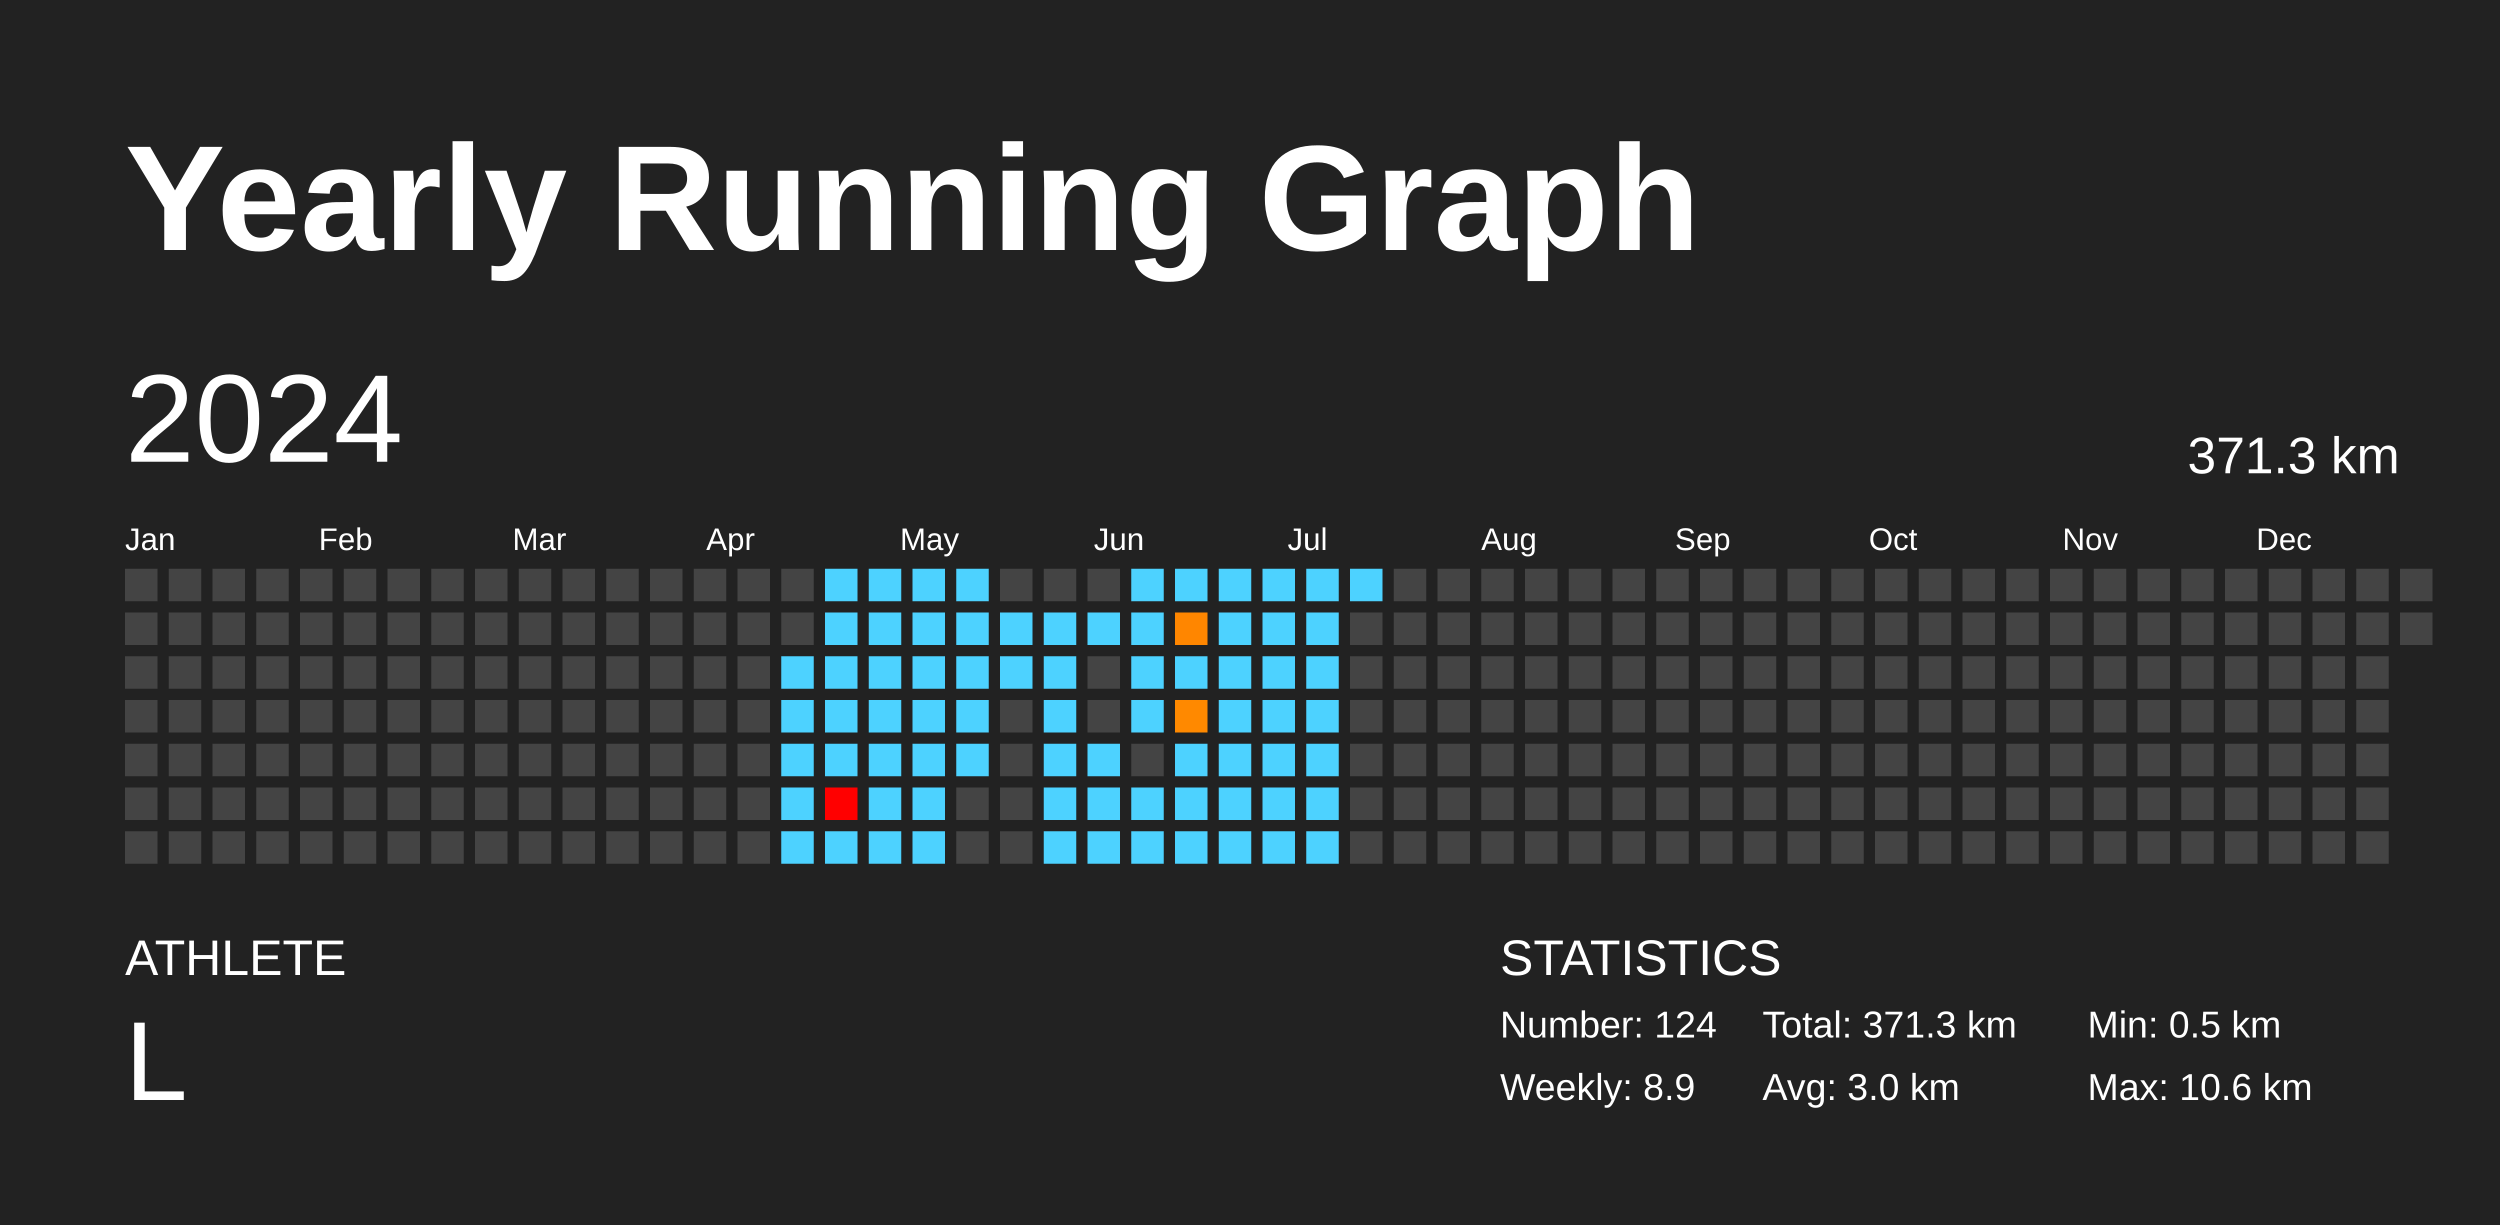
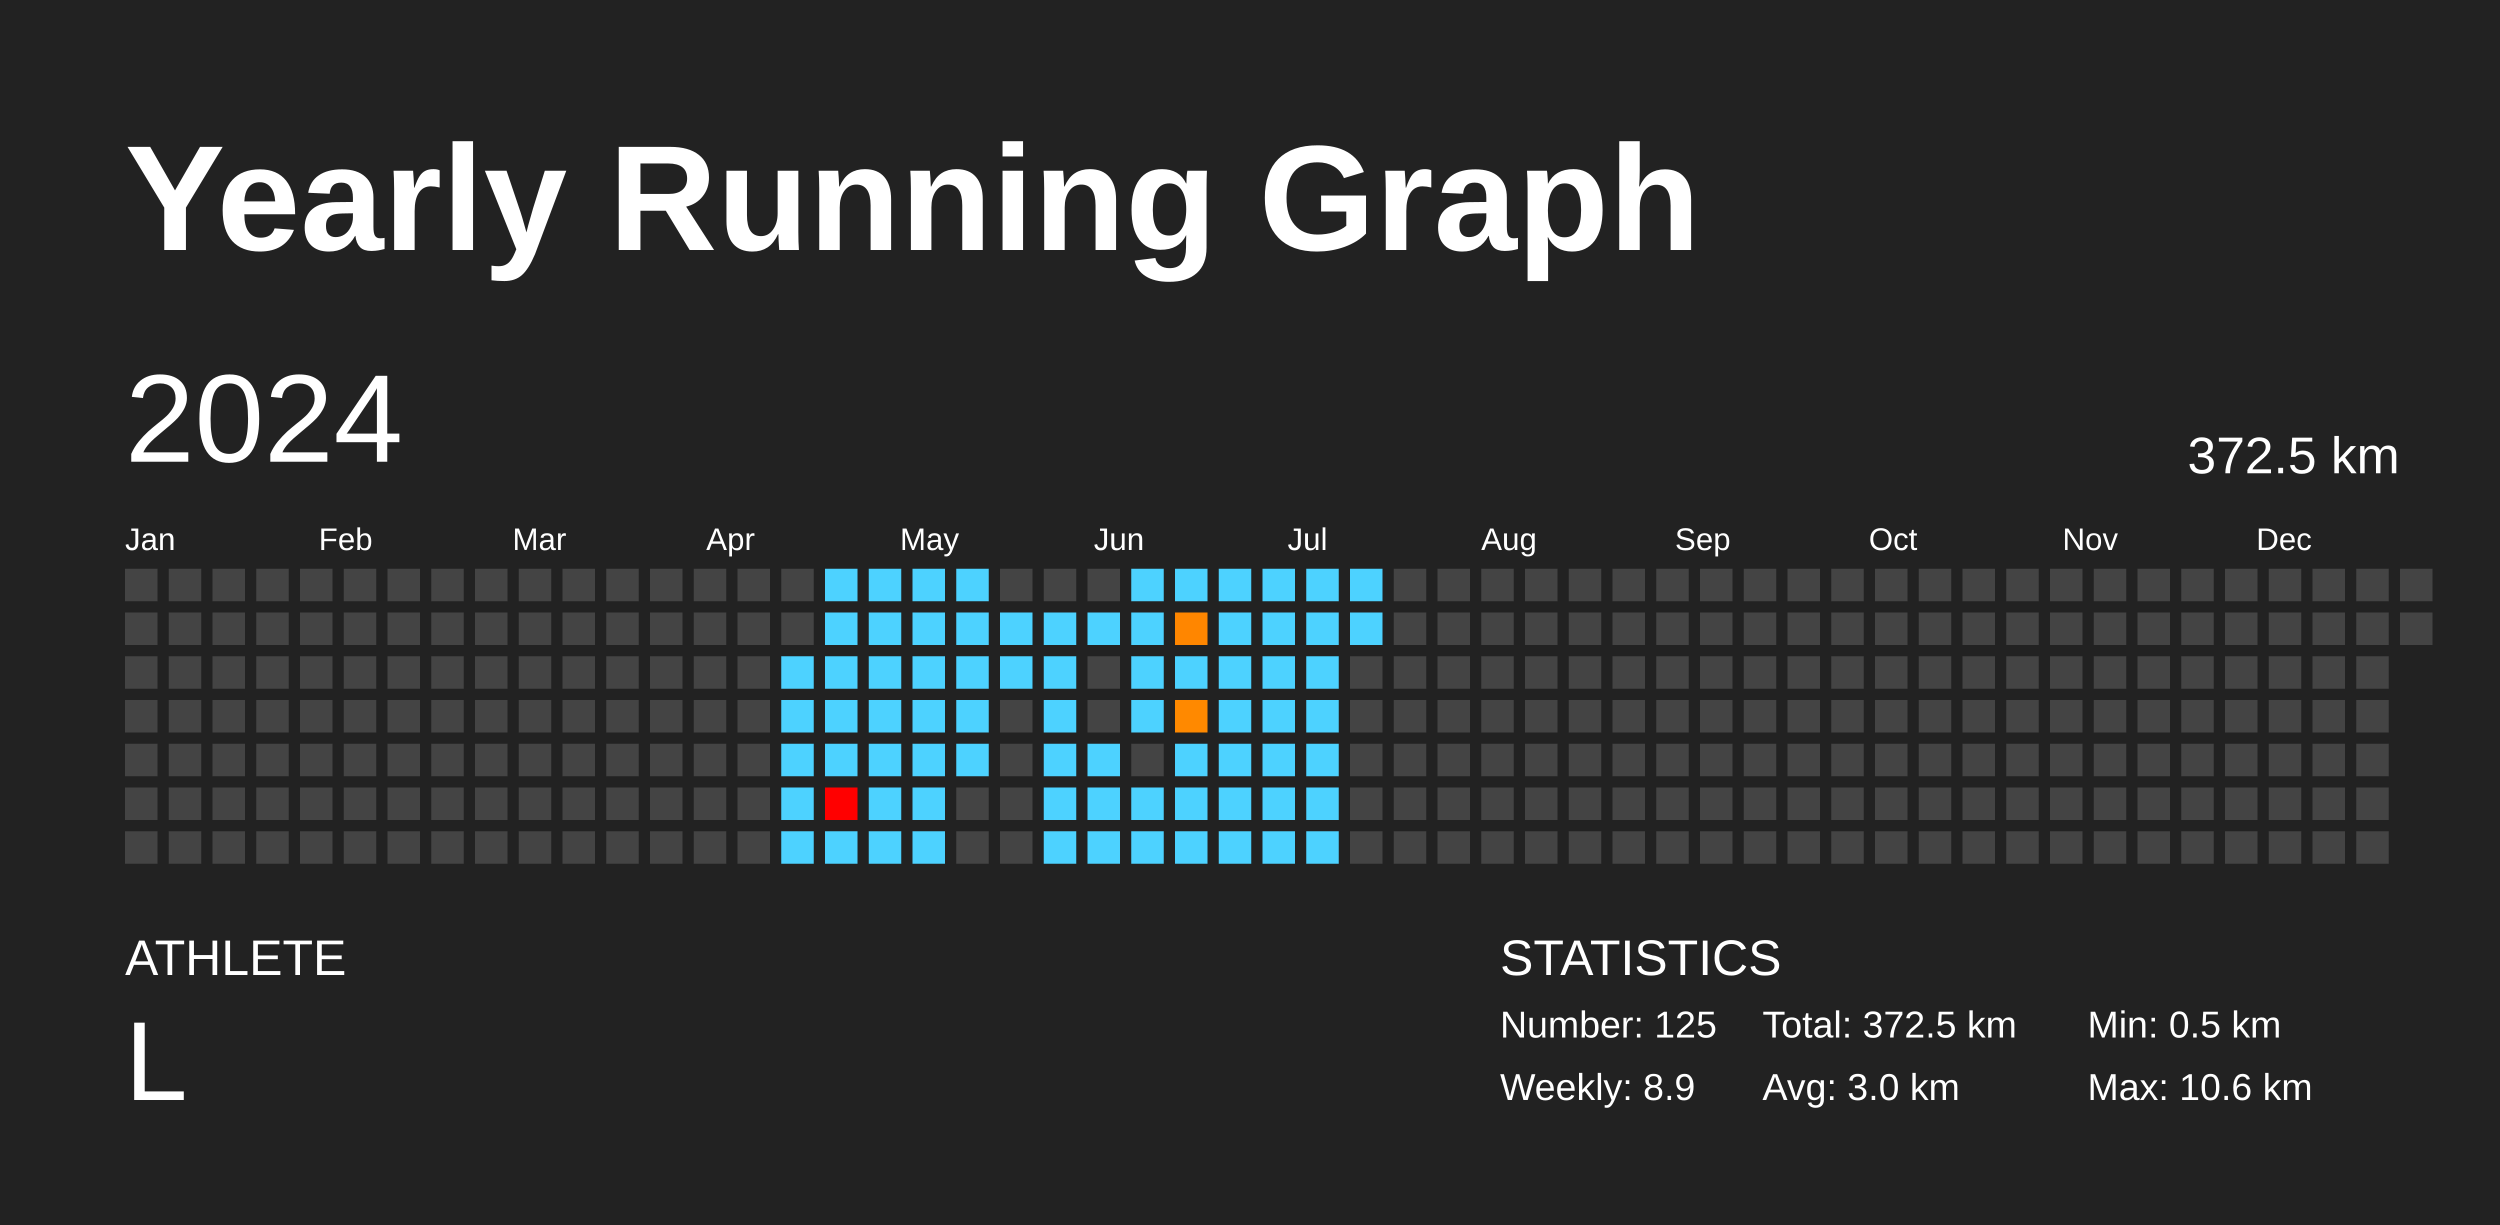
<svg xmlns="http://www.w3.org/2000/svg" baseProfile="full" height="98mm" version="1.1" viewBox="0,0,200,98" width="200mm">
  <defs />
  <rect fill="#222222" height="98" width="200" x="0" y="0" />
  <text fill="#FFFFFF" style="font-size:12px; font-family:Arial; font-weight:bold;" x="10" y="20">Yearly Running Graph</text>
  <text fill="#FFFFFF" style="font-size:4px; font-family:Arial" x="10" y="78">ATHLETE</text>
  <text fill="#FFFFFF" style="font-size:9px; font-family:Arial" x="10" y="88">L</text>
  <text fill="#FFFFFF" style="font-size:4px; font-family:Arial" x="120" y="78">STATISTICS</text>
-   <text fill="#FFFFFF" style="font-size:3px; font-family:Arial" x="120" y="83">Number: 124</text>
+   <text fill="#FFFFFF" style="font-size:3px; font-family:Arial" x="120" y="83">Number: 125</text>
  <text fill="#FFFFFF" style="font-size:3px; font-family:Arial" x="120" y="88">Weekly: 8.9</text>
-   <text fill="#FFFFFF" style="font-size:3px; font-family:Arial" x="141" y="83">Total: 371.3 km</text>
+   <text fill="#FFFFFF" style="font-size:3px; font-family:Arial" x="141" y="83">Total: 372.5 km</text>
  <text fill="#FFFFFF" style="font-size:3px; font-family:Arial" x="141" y="88">Avg: 3.0 km</text>
  <text fill="#FFFFFF" style="font-size:3px; font-family:Arial" x="167" y="83">Min: 0.5 km</text>
  <text fill="#FFFFFF" style="font-size:3px; font-family:Arial" x="167" y="88">Max: 10.6 km</text>
  <text dominant-baseline="hanging" fill="#FFFFFF" style="font-size:10.0px; font-family:Arial;" x="10" y="30">2024</text>
-   <text dominant-baseline="hanging" fill="#FFFFFF" style="font-size:4.125px; font-family:Arial;" x="175" y="35">371.3 km</text>
+   <text dominant-baseline="hanging" fill="#FFFFFF" style="font-size:4.125px; font-family:Arial;" x="175" y="35">372.5 km</text>
  <text fill="#FFFFFF" style="font-size:2.5px; font-family:Arial" x="10.0" y="44">Jan</text>
  <text fill="#FFFFFF" style="font-size:2.5px; font-family:Arial" x="25.5" y="44">Feb</text>
  <text fill="#FFFFFF" style="font-size:2.5px; font-family:Arial" x="41.0" y="44">Mar</text>
  <text fill="#FFFFFF" style="font-size:2.5px; font-family:Arial" x="56.5" y="44">Apr</text>
  <text fill="#FFFFFF" style="font-size:2.5px; font-family:Arial" x="72.0" y="44">May</text>
  <text fill="#FFFFFF" style="font-size:2.5px; font-family:Arial" x="87.5" y="44">Jun</text>
  <text fill="#FFFFFF" style="font-size:2.5px; font-family:Arial" x="103.0" y="44">Jul</text>
  <text fill="#FFFFFF" style="font-size:2.5px; font-family:Arial" x="118.5" y="44">Aug</text>
  <text fill="#FFFFFF" style="font-size:2.5px; font-family:Arial" x="134.0" y="44">Sep</text>
  <text fill="#FFFFFF" style="font-size:2.5px; font-family:Arial" x="149.5" y="44">Oct</text>
  <text fill="#FFFFFF" style="font-size:2.5px; font-family:Arial" x="165.0" y="44">Nov</text>
  <text fill="#FFFFFF" style="font-size:2.5px; font-family:Arial" x="180.5" y="44">Dec</text>
  <rect fill="#444444" height="2.6" width="2.6" x="10.0" y="45.5" />
  <rect fill="#444444" height="2.6" width="2.6" x="10.0" y="49.0" />
  <rect fill="#444444" height="2.6" width="2.6" x="10.0" y="52.5" />
  <rect fill="#444444" height="2.6" width="2.6" x="10.0" y="56.0" />
  <rect fill="#444444" height="2.6" width="2.6" x="10.0" y="59.5" />
  <rect fill="#444444" height="2.6" width="2.6" x="10.0" y="63.0" />
  <rect fill="#444444" height="2.6" width="2.6" x="10.0" y="66.5" />
  <rect fill="#444444" height="2.6" width="2.6" x="13.5" y="45.5" />
  <rect fill="#444444" height="2.6" width="2.6" x="13.5" y="49.0" />
  <rect fill="#444444" height="2.6" width="2.6" x="13.5" y="52.5" />
  <rect fill="#444444" height="2.6" width="2.6" x="13.5" y="56.0" />
  <rect fill="#444444" height="2.6" width="2.6" x="13.5" y="59.5" />
  <rect fill="#444444" height="2.6" width="2.6" x="13.5" y="63.0" />
  <rect fill="#444444" height="2.6" width="2.6" x="13.5" y="66.5" />
  <rect fill="#444444" height="2.6" width="2.6" x="17.0" y="45.5" />
  <rect fill="#444444" height="2.6" width="2.6" x="17.0" y="49.0" />
  <rect fill="#444444" height="2.6" width="2.6" x="17.0" y="52.5" />
  <rect fill="#444444" height="2.6" width="2.6" x="17.0" y="56.0" />
  <rect fill="#444444" height="2.6" width="2.6" x="17.0" y="59.5" />
  <rect fill="#444444" height="2.6" width="2.6" x="17.0" y="63.0" />
  <rect fill="#444444" height="2.6" width="2.6" x="17.0" y="66.5" />
  <rect fill="#444444" height="2.6" width="2.6" x="20.5" y="45.5" />
  <rect fill="#444444" height="2.6" width="2.6" x="20.5" y="49.0" />
  <rect fill="#444444" height="2.6" width="2.6" x="20.5" y="52.5" />
  <rect fill="#444444" height="2.6" width="2.6" x="20.5" y="56.0" />
  <rect fill="#444444" height="2.6" width="2.6" x="20.5" y="59.5" />
  <rect fill="#444444" height="2.6" width="2.6" x="20.5" y="63.0" />
  <rect fill="#444444" height="2.6" width="2.6" x="20.5" y="66.5" />
  <rect fill="#444444" height="2.6" width="2.6" x="24.0" y="45.5" />
  <rect fill="#444444" height="2.6" width="2.6" x="24.0" y="49.0" />
  <rect fill="#444444" height="2.6" width="2.6" x="24.0" y="52.5" />
  <rect fill="#444444" height="2.6" width="2.6" x="24.0" y="56.0" />
  <rect fill="#444444" height="2.6" width="2.6" x="24.0" y="59.5" />
  <rect fill="#444444" height="2.6" width="2.6" x="24.0" y="63.0" />
  <rect fill="#444444" height="2.6" width="2.6" x="24.0" y="66.5" />
  <rect fill="#444444" height="2.6" width="2.6" x="27.5" y="45.5" />
  <rect fill="#444444" height="2.6" width="2.6" x="27.5" y="49.0" />
  <rect fill="#444444" height="2.6" width="2.6" x="27.5" y="52.5" />
  <rect fill="#444444" height="2.6" width="2.6" x="27.5" y="56.0" />
  <rect fill="#444444" height="2.6" width="2.6" x="27.5" y="59.5" />
  <rect fill="#444444" height="2.6" width="2.6" x="27.5" y="63.0" />
  <rect fill="#444444" height="2.6" width="2.6" x="27.5" y="66.5" />
  <rect fill="#444444" height="2.6" width="2.6" x="31.0" y="45.5" />
  <rect fill="#444444" height="2.6" width="2.6" x="31.0" y="49.0" />
  <rect fill="#444444" height="2.6" width="2.6" x="31.0" y="52.5" />
  <rect fill="#444444" height="2.6" width="2.6" x="31.0" y="56.0" />
  <rect fill="#444444" height="2.6" width="2.6" x="31.0" y="59.5" />
  <rect fill="#444444" height="2.6" width="2.6" x="31.0" y="63.0" />
  <rect fill="#444444" height="2.6" width="2.6" x="31.0" y="66.5" />
  <rect fill="#444444" height="2.6" width="2.6" x="34.5" y="45.5" />
  <rect fill="#444444" height="2.6" width="2.6" x="34.5" y="49.0" />
  <rect fill="#444444" height="2.6" width="2.6" x="34.5" y="52.5" />
  <rect fill="#444444" height="2.6" width="2.6" x="34.5" y="56.0" />
  <rect fill="#444444" height="2.6" width="2.6" x="34.5" y="59.5" />
  <rect fill="#444444" height="2.6" width="2.6" x="34.5" y="63.0" />
  <rect fill="#444444" height="2.6" width="2.6" x="34.5" y="66.5" />
  <rect fill="#444444" height="2.6" width="2.6" x="38.0" y="45.5" />
  <rect fill="#444444" height="2.6" width="2.6" x="38.0" y="49.0" />
  <rect fill="#444444" height="2.6" width="2.6" x="38.0" y="52.5" />
  <rect fill="#444444" height="2.6" width="2.6" x="38.0" y="56.0" />
  <rect fill="#444444" height="2.6" width="2.6" x="38.0" y="59.5" />
  <rect fill="#444444" height="2.6" width="2.6" x="38.0" y="63.0" />
  <rect fill="#444444" height="2.6" width="2.6" x="38.0" y="66.5" />
  <rect fill="#444444" height="2.6" width="2.6" x="41.5" y="45.5" />
  <rect fill="#444444" height="2.6" width="2.6" x="41.5" y="49.0" />
  <rect fill="#444444" height="2.6" width="2.6" x="41.5" y="52.5" />
  <rect fill="#444444" height="2.6" width="2.6" x="41.5" y="56.0" />
  <rect fill="#444444" height="2.6" width="2.6" x="41.5" y="59.5" />
  <rect fill="#444444" height="2.6" width="2.6" x="41.5" y="63.0" />
  <rect fill="#444444" height="2.6" width="2.6" x="41.5" y="66.5" />
  <rect fill="#444444" height="2.6" width="2.6" x="45.0" y="45.5" />
  <rect fill="#444444" height="2.6" width="2.6" x="45.0" y="49.0" />
  <rect fill="#444444" height="2.6" width="2.6" x="45.0" y="52.5" />
  <rect fill="#444444" height="2.6" width="2.6" x="45.0" y="56.0" />
  <rect fill="#444444" height="2.6" width="2.6" x="45.0" y="59.5" />
  <rect fill="#444444" height="2.6" width="2.6" x="45.0" y="63.0" />
  <rect fill="#444444" height="2.6" width="2.6" x="45.0" y="66.5" />
  <rect fill="#444444" height="2.6" width="2.6" x="48.5" y="45.5" />
  <rect fill="#444444" height="2.6" width="2.6" x="48.5" y="49.0" />
  <rect fill="#444444" height="2.6" width="2.6" x="48.5" y="52.5" />
  <rect fill="#444444" height="2.6" width="2.6" x="48.5" y="56.0" />
  <rect fill="#444444" height="2.6" width="2.6" x="48.5" y="59.5" />
  <rect fill="#444444" height="2.6" width="2.6" x="48.5" y="63.0" />
  <rect fill="#444444" height="2.6" width="2.6" x="48.5" y="66.5" />
  <rect fill="#444444" height="2.6" width="2.6" x="52.0" y="45.5" />
  <rect fill="#444444" height="2.6" width="2.6" x="52.0" y="49.0" />
  <rect fill="#444444" height="2.6" width="2.6" x="52.0" y="52.5" />
  <rect fill="#444444" height="2.6" width="2.6" x="52.0" y="56.0" />
  <rect fill="#444444" height="2.6" width="2.6" x="52.0" y="59.5" />
  <rect fill="#444444" height="2.6" width="2.6" x="52.0" y="63.0" />
  <rect fill="#444444" height="2.6" width="2.6" x="52.0" y="66.5" />
  <rect fill="#444444" height="2.6" width="2.6" x="55.5" y="45.5" />
  <rect fill="#444444" height="2.6" width="2.6" x="55.5" y="49.0" />
  <rect fill="#444444" height="2.6" width="2.6" x="55.5" y="52.5" />
  <rect fill="#444444" height="2.6" width="2.6" x="55.5" y="56.0" />
  <rect fill="#444444" height="2.6" width="2.6" x="55.5" y="59.5" />
  <rect fill="#444444" height="2.6" width="2.6" x="55.5" y="63.0" />
  <rect fill="#444444" height="2.6" width="2.6" x="55.5" y="66.5" />
  <rect fill="#444444" height="2.6" width="2.6" x="59.0" y="45.5" />
  <rect fill="#444444" height="2.6" width="2.6" x="59.0" y="49.0" />
  <rect fill="#444444" height="2.6" width="2.6" x="59.0" y="52.5" />
  <rect fill="#444444" height="2.6" width="2.6" x="59.0" y="56.0" />
  <rect fill="#444444" height="2.6" width="2.6" x="59.0" y="59.5" />
  <rect fill="#444444" height="2.6" width="2.6" x="59.0" y="63.0" />
  <rect fill="#444444" height="2.6" width="2.6" x="59.0" y="66.5" />
  <rect fill="#444444" height="2.6" width="2.6" x="62.5" y="45.5" />
  <rect fill="#444444" height="2.6" width="2.6" x="62.5" y="49.0" />
  <rect fill="#4dd2ff" height="2.6" width="2.6" x="62.5" y="52.5" />
  <rect fill="#4dd2ff" height="2.6" width="2.6" x="62.5" y="56.0" />
  <rect fill="#4dd2ff" height="2.6" width="2.6" x="62.5" y="59.5" />
  <rect fill="#4dd2ff" height="2.6" width="2.6" x="62.5" y="63.0" />
  <rect fill="#4dd2ff" height="2.6" width="2.6" x="62.5" y="66.5" />
  <rect fill="#4dd2ff" height="2.6" width="2.6" x="66.0" y="45.5" />
  <rect fill="#4dd2ff" height="2.6" width="2.6" x="66.0" y="49.0" />
  <rect fill="#4dd2ff" height="2.6" width="2.6" x="66.0" y="52.5" />
  <rect fill="#4dd2ff" height="2.6" width="2.6" x="66.0" y="56.0" />
  <rect fill="#4dd2ff" height="2.6" width="2.6" x="66.0" y="59.5" />
  <rect fill="red" height="2.6" width="2.6" x="66.0" y="63.0" />
  <rect fill="#4dd2ff" height="2.6" width="2.6" x="66.0" y="66.5" />
  <rect fill="#4dd2ff" height="2.6" width="2.6" x="69.5" y="45.5" />
  <rect fill="#4dd2ff" height="2.6" width="2.6" x="69.5" y="49.0" />
  <rect fill="#4dd2ff" height="2.6" width="2.6" x="69.5" y="52.5" />
  <rect fill="#4dd2ff" height="2.6" width="2.6" x="69.5" y="56.0" />
  <rect fill="#4dd2ff" height="2.6" width="2.6" x="69.5" y="59.5" />
  <rect fill="#4dd2ff" height="2.6" width="2.6" x="69.5" y="63.0" />
  <rect fill="#4dd2ff" height="2.6" width="2.6" x="69.5" y="66.5" />
  <rect fill="#4dd2ff" height="2.6" width="2.6" x="73.0" y="45.5" />
  <rect fill="#4dd2ff" height="2.6" width="2.6" x="73.0" y="49.0" />
  <rect fill="#4dd2ff" height="2.6" width="2.6" x="73.0" y="52.5" />
  <rect fill="#4dd2ff" height="2.6" width="2.6" x="73.0" y="56.0" />
  <rect fill="#4dd2ff" height="2.6" width="2.6" x="73.0" y="59.5" />
  <rect fill="#4dd2ff" height="2.6" width="2.6" x="73.0" y="63.0" />
  <rect fill="#4dd2ff" height="2.6" width="2.6" x="73.0" y="66.5" />
  <rect fill="#4dd2ff" height="2.6" width="2.6" x="76.5" y="45.5" />
  <rect fill="#4dd2ff" height="2.6" width="2.6" x="76.5" y="49.0" />
  <rect fill="#4dd2ff" height="2.6" width="2.6" x="76.5" y="52.5" />
  <rect fill="#4dd2ff" height="2.6" width="2.6" x="76.5" y="56.0" />
  <rect fill="#4dd2ff" height="2.6" width="2.6" x="76.5" y="59.5" />
  <rect fill="#444444" height="2.6" width="2.6" x="76.5" y="63.0" />
  <rect fill="#444444" height="2.6" width="2.6" x="76.5" y="66.5" />
  <rect fill="#444444" height="2.6" width="2.6" x="80.0" y="45.5" />
  <rect fill="#4dd2ff" height="2.6" width="2.6" x="80.0" y="49.0" />
  <rect fill="#4dd2ff" height="2.6" width="2.6" x="80.0" y="52.5" />
  <rect fill="#444444" height="2.6" width="2.6" x="80.0" y="56.0" />
  <rect fill="#444444" height="2.6" width="2.6" x="80.0" y="59.5" />
  <rect fill="#444444" height="2.6" width="2.6" x="80.0" y="63.0" />
  <rect fill="#444444" height="2.6" width="2.6" x="80.0" y="66.5" />
  <rect fill="#444444" height="2.6" width="2.6" x="83.5" y="45.5" />
  <rect fill="#4dd2ff" height="2.6" width="2.6" x="83.5" y="49.0" />
  <rect fill="#4dd2ff" height="2.6" width="2.6" x="83.5" y="52.5" />
  <rect fill="#4dd2ff" height="2.6" width="2.6" x="83.5" y="56.0" />
  <rect fill="#4dd2ff" height="2.6" width="2.6" x="83.5" y="59.5" />
  <rect fill="#4dd2ff" height="2.6" width="2.6" x="83.5" y="63.0" />
  <rect fill="#4dd2ff" height="2.6" width="2.6" x="83.5" y="66.5" />
  <rect fill="#444444" height="2.6" width="2.6" x="87.0" y="45.5" />
  <rect fill="#4dd2ff" height="2.6" width="2.6" x="87.0" y="49.0" />
  <rect fill="#444444" height="2.6" width="2.6" x="87.0" y="52.5" />
  <rect fill="#444444" height="2.6" width="2.6" x="87.0" y="56.0" />
  <rect fill="#4dd2ff" height="2.6" width="2.6" x="87.0" y="59.5" />
  <rect fill="#4dd2ff" height="2.6" width="2.6" x="87.0" y="63.0" />
  <rect fill="#4dd2ff" height="2.6" width="2.6" x="87.0" y="66.5" />
  <rect fill="#4dd2ff" height="2.6" width="2.6" x="90.5" y="45.5" />
  <rect fill="#4dd2ff" height="2.6" width="2.6" x="90.5" y="49.0" />
  <rect fill="#4dd2ff" height="2.6" width="2.6" x="90.5" y="52.5" />
  <rect fill="#4dd2ff" height="2.6" width="2.6" x="90.5" y="56.0" />
  <rect fill="#444444" height="2.6" width="2.6" x="90.5" y="59.5" />
  <rect fill="#4dd2ff" height="2.6" width="2.6" x="90.5" y="63.0" />
  <rect fill="#4dd2ff" height="2.6" width="2.6" x="90.5" y="66.5" />
  <rect fill="#4dd2ff" height="2.6" width="2.6" x="94.0" y="45.5" />
  <rect fill="#ff8600" height="2.6" width="2.6" x="94.0" y="49.0" />
  <rect fill="#4dd2ff" height="2.6" width="2.6" x="94.0" y="52.5" />
  <rect fill="#ff8900" height="2.6" width="2.6" x="94.0" y="56.0" />
  <rect fill="#4dd2ff" height="2.6" width="2.6" x="94.0" y="59.5" />
  <rect fill="#4dd2ff" height="2.6" width="2.6" x="94.0" y="63.0" />
  <rect fill="#4dd2ff" height="2.6" width="2.6" x="94.0" y="66.5" />
  <rect fill="#4dd2ff" height="2.6" width="2.6" x="97.5" y="45.5" />
  <rect fill="#4dd2ff" height="2.6" width="2.6" x="97.5" y="49.0" />
  <rect fill="#4dd2ff" height="2.6" width="2.6" x="97.5" y="52.5" />
  <rect fill="#4dd2ff" height="2.6" width="2.6" x="97.5" y="56.0" />
  <rect fill="#4dd2ff" height="2.6" width="2.6" x="97.5" y="59.5" />
  <rect fill="#4dd2ff" height="2.6" width="2.6" x="97.5" y="63.0" />
  <rect fill="#4dd2ff" height="2.6" width="2.6" x="97.5" y="66.5" />
  <rect fill="#4dd2ff" height="2.6" width="2.6" x="101.0" y="45.5" />
  <rect fill="#4dd2ff" height="2.6" width="2.6" x="101.0" y="49.0" />
  <rect fill="#4dd2ff" height="2.6" width="2.6" x="101.0" y="52.5" />
  <rect fill="#4dd2ff" height="2.6" width="2.6" x="101.0" y="56.0" />
  <rect fill="#4dd2ff" height="2.6" width="2.6" x="101.0" y="59.5" />
  <rect fill="#4dd2ff" height="2.6" width="2.6" x="101.0" y="63.0" />
  <rect fill="#4dd2ff" height="2.6" width="2.6" x="101.0" y="66.5" />
  <rect fill="#4dd2ff" height="2.6" width="2.6" x="104.5" y="45.5" />
  <rect fill="#4dd2ff" height="2.6" width="2.6" x="104.5" y="49.0" />
  <rect fill="#4dd2ff" height="2.6" width="2.6" x="104.5" y="52.5" />
  <rect fill="#4dd2ff" height="2.6" width="2.6" x="104.5" y="56.0" />
  <rect fill="#4dd2ff" height="2.6" width="2.6" x="104.5" y="59.5" />
  <rect fill="#4dd2ff" height="2.6" width="2.6" x="104.5" y="63.0" />
  <rect fill="#4dd2ff" height="2.6" width="2.6" x="104.5" y="66.5" />
  <rect fill="#4dd2ff" height="2.6" width="2.6" x="108.0" y="45.5" />
-   <rect fill="#444444" height="2.6" width="2.6" x="108.0" y="49.0" />
+   <rect fill="#4dd2ff" height="2.6" width="2.6" x="108.0" y="49.0" />
  <rect fill="#444444" height="2.6" width="2.6" x="108.0" y="52.5" />
  <rect fill="#444444" height="2.6" width="2.6" x="108.0" y="56.0" />
  <rect fill="#444444" height="2.6" width="2.6" x="108.0" y="59.5" />
  <rect fill="#444444" height="2.6" width="2.6" x="108.0" y="63.0" />
  <rect fill="#444444" height="2.6" width="2.6" x="108.0" y="66.5" />
  <rect fill="#444444" height="2.6" width="2.6" x="111.5" y="45.5" />
  <rect fill="#444444" height="2.6" width="2.6" x="111.5" y="49.0" />
  <rect fill="#444444" height="2.6" width="2.6" x="111.5" y="52.5" />
  <rect fill="#444444" height="2.6" width="2.6" x="111.5" y="56.0" />
  <rect fill="#444444" height="2.6" width="2.6" x="111.5" y="59.5" />
  <rect fill="#444444" height="2.6" width="2.6" x="111.5" y="63.0" />
  <rect fill="#444444" height="2.6" width="2.6" x="111.5" y="66.5" />
  <rect fill="#444444" height="2.6" width="2.6" x="115.0" y="45.5" />
  <rect fill="#444444" height="2.6" width="2.6" x="115.0" y="49.0" />
  <rect fill="#444444" height="2.6" width="2.6" x="115.0" y="52.5" />
  <rect fill="#444444" height="2.6" width="2.6" x="115.0" y="56.0" />
  <rect fill="#444444" height="2.6" width="2.6" x="115.0" y="59.5" />
  <rect fill="#444444" height="2.6" width="2.6" x="115.0" y="63.0" />
  <rect fill="#444444" height="2.6" width="2.6" x="115.0" y="66.5" />
  <rect fill="#444444" height="2.6" width="2.6" x="118.5" y="45.5" />
  <rect fill="#444444" height="2.6" width="2.6" x="118.5" y="49.0" />
  <rect fill="#444444" height="2.6" width="2.6" x="118.5" y="52.5" />
  <rect fill="#444444" height="2.6" width="2.6" x="118.5" y="56.0" />
  <rect fill="#444444" height="2.6" width="2.6" x="118.5" y="59.5" />
  <rect fill="#444444" height="2.6" width="2.6" x="118.5" y="63.0" />
  <rect fill="#444444" height="2.6" width="2.6" x="118.5" y="66.5" />
  <rect fill="#444444" height="2.6" width="2.6" x="122.0" y="45.5" />
  <rect fill="#444444" height="2.6" width="2.6" x="122.0" y="49.0" />
  <rect fill="#444444" height="2.6" width="2.6" x="122.0" y="52.5" />
  <rect fill="#444444" height="2.6" width="2.6" x="122.0" y="56.0" />
  <rect fill="#444444" height="2.6" width="2.6" x="122.0" y="59.5" />
  <rect fill="#444444" height="2.6" width="2.6" x="122.0" y="63.0" />
  <rect fill="#444444" height="2.6" width="2.6" x="122.0" y="66.5" />
  <rect fill="#444444" height="2.6" width="2.6" x="125.5" y="45.5" />
  <rect fill="#444444" height="2.6" width="2.6" x="125.5" y="49.0" />
  <rect fill="#444444" height="2.6" width="2.6" x="125.5" y="52.5" />
  <rect fill="#444444" height="2.6" width="2.6" x="125.5" y="56.0" />
  <rect fill="#444444" height="2.6" width="2.6" x="125.5" y="59.5" />
  <rect fill="#444444" height="2.6" width="2.6" x="125.5" y="63.0" />
  <rect fill="#444444" height="2.6" width="2.6" x="125.5" y="66.5" />
  <rect fill="#444444" height="2.6" width="2.6" x="129.0" y="45.5" />
  <rect fill="#444444" height="2.6" width="2.6" x="129.0" y="49.0" />
  <rect fill="#444444" height="2.6" width="2.6" x="129.0" y="52.5" />
  <rect fill="#444444" height="2.6" width="2.6" x="129.0" y="56.0" />
  <rect fill="#444444" height="2.6" width="2.6" x="129.0" y="59.5" />
  <rect fill="#444444" height="2.6" width="2.6" x="129.0" y="63.0" />
  <rect fill="#444444" height="2.6" width="2.6" x="129.0" y="66.5" />
  <rect fill="#444444" height="2.6" width="2.6" x="132.5" y="45.5" />
  <rect fill="#444444" height="2.6" width="2.6" x="132.5" y="49.0" />
  <rect fill="#444444" height="2.6" width="2.6" x="132.5" y="52.5" />
  <rect fill="#444444" height="2.6" width="2.6" x="132.5" y="56.0" />
  <rect fill="#444444" height="2.6" width="2.6" x="132.5" y="59.5" />
  <rect fill="#444444" height="2.6" width="2.6" x="132.5" y="63.0" />
  <rect fill="#444444" height="2.6" width="2.6" x="132.5" y="66.5" />
  <rect fill="#444444" height="2.6" width="2.6" x="136.0" y="45.5" />
  <rect fill="#444444" height="2.6" width="2.6" x="136.0" y="49.0" />
  <rect fill="#444444" height="2.6" width="2.6" x="136.0" y="52.5" />
  <rect fill="#444444" height="2.6" width="2.6" x="136.0" y="56.0" />
  <rect fill="#444444" height="2.6" width="2.6" x="136.0" y="59.5" />
  <rect fill="#444444" height="2.6" width="2.6" x="136.0" y="63.0" />
  <rect fill="#444444" height="2.6" width="2.6" x="136.0" y="66.5" />
  <rect fill="#444444" height="2.6" width="2.6" x="139.5" y="45.5" />
  <rect fill="#444444" height="2.6" width="2.6" x="139.5" y="49.0" />
  <rect fill="#444444" height="2.6" width="2.6" x="139.5" y="52.5" />
  <rect fill="#444444" height="2.6" width="2.6" x="139.5" y="56.0" />
  <rect fill="#444444" height="2.6" width="2.6" x="139.5" y="59.5" />
  <rect fill="#444444" height="2.6" width="2.6" x="139.5" y="63.0" />
  <rect fill="#444444" height="2.6" width="2.6" x="139.5" y="66.5" />
  <rect fill="#444444" height="2.6" width="2.6" x="143.0" y="45.5" />
  <rect fill="#444444" height="2.6" width="2.6" x="143.0" y="49.0" />
  <rect fill="#444444" height="2.6" width="2.6" x="143.0" y="52.5" />
  <rect fill="#444444" height="2.6" width="2.6" x="143.0" y="56.0" />
  <rect fill="#444444" height="2.6" width="2.6" x="143.0" y="59.5" />
  <rect fill="#444444" height="2.6" width="2.6" x="143.0" y="63.0" />
  <rect fill="#444444" height="2.6" width="2.6" x="143.0" y="66.5" />
  <rect fill="#444444" height="2.6" width="2.6" x="146.5" y="45.5" />
  <rect fill="#444444" height="2.6" width="2.6" x="146.5" y="49.0" />
  <rect fill="#444444" height="2.6" width="2.6" x="146.5" y="52.5" />
  <rect fill="#444444" height="2.6" width="2.6" x="146.5" y="56.0" />
  <rect fill="#444444" height="2.6" width="2.6" x="146.5" y="59.5" />
  <rect fill="#444444" height="2.6" width="2.6" x="146.5" y="63.0" />
  <rect fill="#444444" height="2.6" width="2.6" x="146.5" y="66.5" />
  <rect fill="#444444" height="2.6" width="2.6" x="150.0" y="45.5" />
  <rect fill="#444444" height="2.6" width="2.6" x="150.0" y="49.0" />
  <rect fill="#444444" height="2.6" width="2.6" x="150.0" y="52.5" />
  <rect fill="#444444" height="2.6" width="2.6" x="150.0" y="56.0" />
  <rect fill="#444444" height="2.6" width="2.6" x="150.0" y="59.5" />
  <rect fill="#444444" height="2.6" width="2.6" x="150.0" y="63.0" />
  <rect fill="#444444" height="2.6" width="2.6" x="150.0" y="66.5" />
  <rect fill="#444444" height="2.6" width="2.6" x="153.5" y="45.5" />
  <rect fill="#444444" height="2.6" width="2.6" x="153.5" y="49.0" />
  <rect fill="#444444" height="2.6" width="2.6" x="153.5" y="52.5" />
  <rect fill="#444444" height="2.6" width="2.6" x="153.5" y="56.0" />
  <rect fill="#444444" height="2.6" width="2.6" x="153.5" y="59.5" />
  <rect fill="#444444" height="2.6" width="2.6" x="153.5" y="63.0" />
  <rect fill="#444444" height="2.6" width="2.6" x="153.5" y="66.5" />
  <rect fill="#444444" height="2.6" width="2.6" x="157.0" y="45.5" />
  <rect fill="#444444" height="2.6" width="2.6" x="157.0" y="49.0" />
  <rect fill="#444444" height="2.6" width="2.6" x="157.0" y="52.5" />
  <rect fill="#444444" height="2.6" width="2.6" x="157.0" y="56.0" />
  <rect fill="#444444" height="2.6" width="2.6" x="157.0" y="59.5" />
  <rect fill="#444444" height="2.6" width="2.6" x="157.0" y="63.0" />
  <rect fill="#444444" height="2.6" width="2.6" x="157.0" y="66.5" />
  <rect fill="#444444" height="2.6" width="2.6" x="160.5" y="45.5" />
  <rect fill="#444444" height="2.6" width="2.6" x="160.5" y="49.0" />
  <rect fill="#444444" height="2.6" width="2.6" x="160.5" y="52.5" />
  <rect fill="#444444" height="2.6" width="2.6" x="160.5" y="56.0" />
  <rect fill="#444444" height="2.6" width="2.6" x="160.5" y="59.5" />
  <rect fill="#444444" height="2.6" width="2.6" x="160.5" y="63.0" />
  <rect fill="#444444" height="2.6" width="2.6" x="160.5" y="66.5" />
  <rect fill="#444444" height="2.6" width="2.6" x="164.0" y="45.5" />
  <rect fill="#444444" height="2.6" width="2.6" x="164.0" y="49.0" />
  <rect fill="#444444" height="2.6" width="2.6" x="164.0" y="52.5" />
  <rect fill="#444444" height="2.6" width="2.6" x="164.0" y="56.0" />
  <rect fill="#444444" height="2.6" width="2.6" x="164.0" y="59.5" />
  <rect fill="#444444" height="2.6" width="2.6" x="164.0" y="63.0" />
  <rect fill="#444444" height="2.6" width="2.6" x="164.0" y="66.5" />
  <rect fill="#444444" height="2.6" width="2.6" x="167.5" y="45.5" />
  <rect fill="#444444" height="2.6" width="2.6" x="167.5" y="49.0" />
  <rect fill="#444444" height="2.6" width="2.6" x="167.5" y="52.5" />
  <rect fill="#444444" height="2.6" width="2.6" x="167.5" y="56.0" />
  <rect fill="#444444" height="2.6" width="2.6" x="167.5" y="59.5" />
  <rect fill="#444444" height="2.6" width="2.6" x="167.5" y="63.0" />
  <rect fill="#444444" height="2.6" width="2.6" x="167.5" y="66.5" />
  <rect fill="#444444" height="2.6" width="2.6" x="171.0" y="45.5" />
  <rect fill="#444444" height="2.6" width="2.6" x="171.0" y="49.0" />
  <rect fill="#444444" height="2.6" width="2.6" x="171.0" y="52.5" />
  <rect fill="#444444" height="2.6" width="2.6" x="171.0" y="56.0" />
  <rect fill="#444444" height="2.6" width="2.6" x="171.0" y="59.5" />
  <rect fill="#444444" height="2.6" width="2.6" x="171.0" y="63.0" />
  <rect fill="#444444" height="2.6" width="2.6" x="171.0" y="66.5" />
  <rect fill="#444444" height="2.6" width="2.6" x="174.5" y="45.5" />
  <rect fill="#444444" height="2.6" width="2.6" x="174.5" y="49.0" />
  <rect fill="#444444" height="2.6" width="2.6" x="174.5" y="52.5" />
  <rect fill="#444444" height="2.6" width="2.6" x="174.5" y="56.0" />
  <rect fill="#444444" height="2.6" width="2.6" x="174.5" y="59.5" />
  <rect fill="#444444" height="2.6" width="2.6" x="174.5" y="63.0" />
  <rect fill="#444444" height="2.6" width="2.6" x="174.5" y="66.5" />
  <rect fill="#444444" height="2.6" width="2.6" x="178.0" y="45.5" />
  <rect fill="#444444" height="2.6" width="2.6" x="178.0" y="49.0" />
  <rect fill="#444444" height="2.6" width="2.6" x="178.0" y="52.5" />
  <rect fill="#444444" height="2.6" width="2.6" x="178.0" y="56.0" />
  <rect fill="#444444" height="2.6" width="2.6" x="178.0" y="59.5" />
  <rect fill="#444444" height="2.6" width="2.6" x="178.0" y="63.0" />
  <rect fill="#444444" height="2.6" width="2.6" x="178.0" y="66.5" />
  <rect fill="#444444" height="2.6" width="2.6" x="181.5" y="45.5" />
  <rect fill="#444444" height="2.6" width="2.6" x="181.5" y="49.0" />
  <rect fill="#444444" height="2.6" width="2.6" x="181.5" y="52.5" />
  <rect fill="#444444" height="2.6" width="2.6" x="181.5" y="56.0" />
  <rect fill="#444444" height="2.6" width="2.6" x="181.5" y="59.5" />
  <rect fill="#444444" height="2.6" width="2.6" x="181.5" y="63.0" />
  <rect fill="#444444" height="2.6" width="2.6" x="181.5" y="66.5" />
  <rect fill="#444444" height="2.6" width="2.6" x="185.0" y="45.5" />
  <rect fill="#444444" height="2.6" width="2.6" x="185.0" y="49.0" />
  <rect fill="#444444" height="2.6" width="2.6" x="185.0" y="52.5" />
  <rect fill="#444444" height="2.6" width="2.6" x="185.0" y="56.0" />
  <rect fill="#444444" height="2.6" width="2.6" x="185.0" y="59.5" />
  <rect fill="#444444" height="2.6" width="2.6" x="185.0" y="63.0" />
  <rect fill="#444444" height="2.6" width="2.6" x="185.0" y="66.5" />
  <rect fill="#444444" height="2.6" width="2.6" x="188.5" y="45.5" />
  <rect fill="#444444" height="2.6" width="2.6" x="188.5" y="49.0" />
  <rect fill="#444444" height="2.6" width="2.6" x="188.5" y="52.5" />
  <rect fill="#444444" height="2.6" width="2.6" x="188.5" y="56.0" />
  <rect fill="#444444" height="2.6" width="2.6" x="188.5" y="59.5" />
  <rect fill="#444444" height="2.6" width="2.6" x="188.5" y="63.0" />
  <rect fill="#444444" height="2.6" width="2.6" x="188.5" y="66.5" />
  <rect fill="#444444" height="2.6" width="2.6" x="192.0" y="45.5" />
  <rect fill="#444444" height="2.6" width="2.6" x="192.0" y="49.0" />
</svg>
